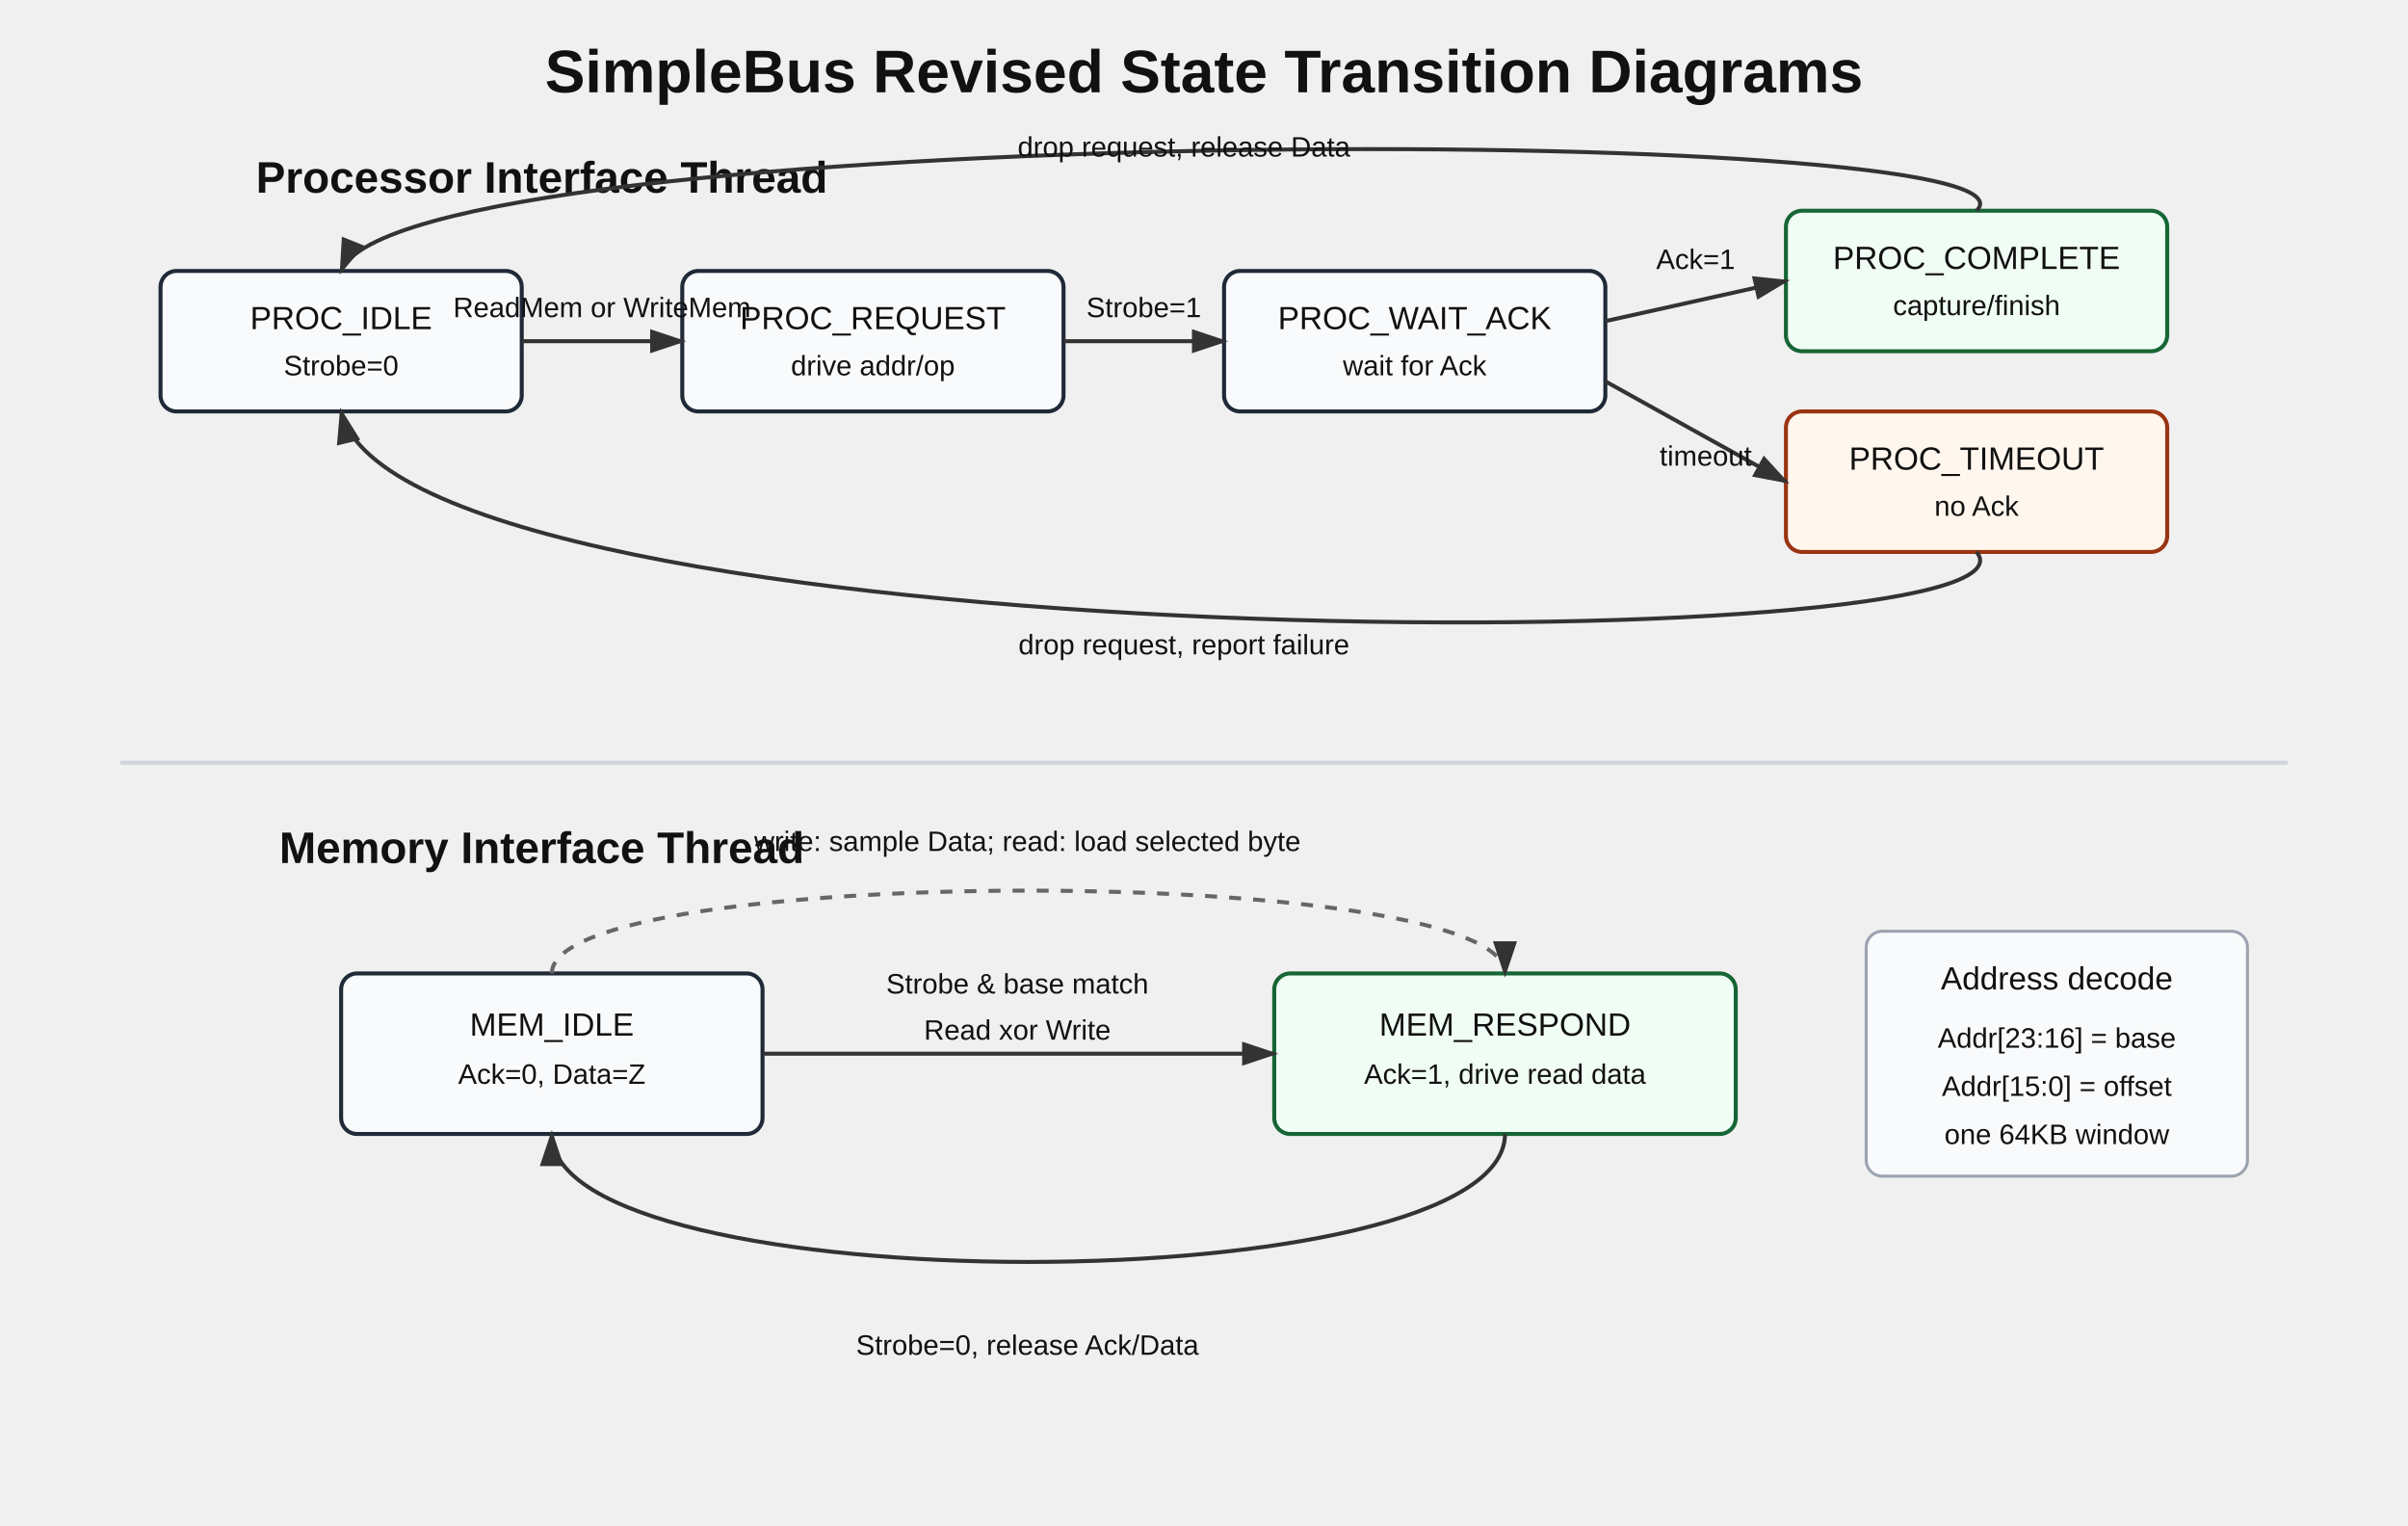
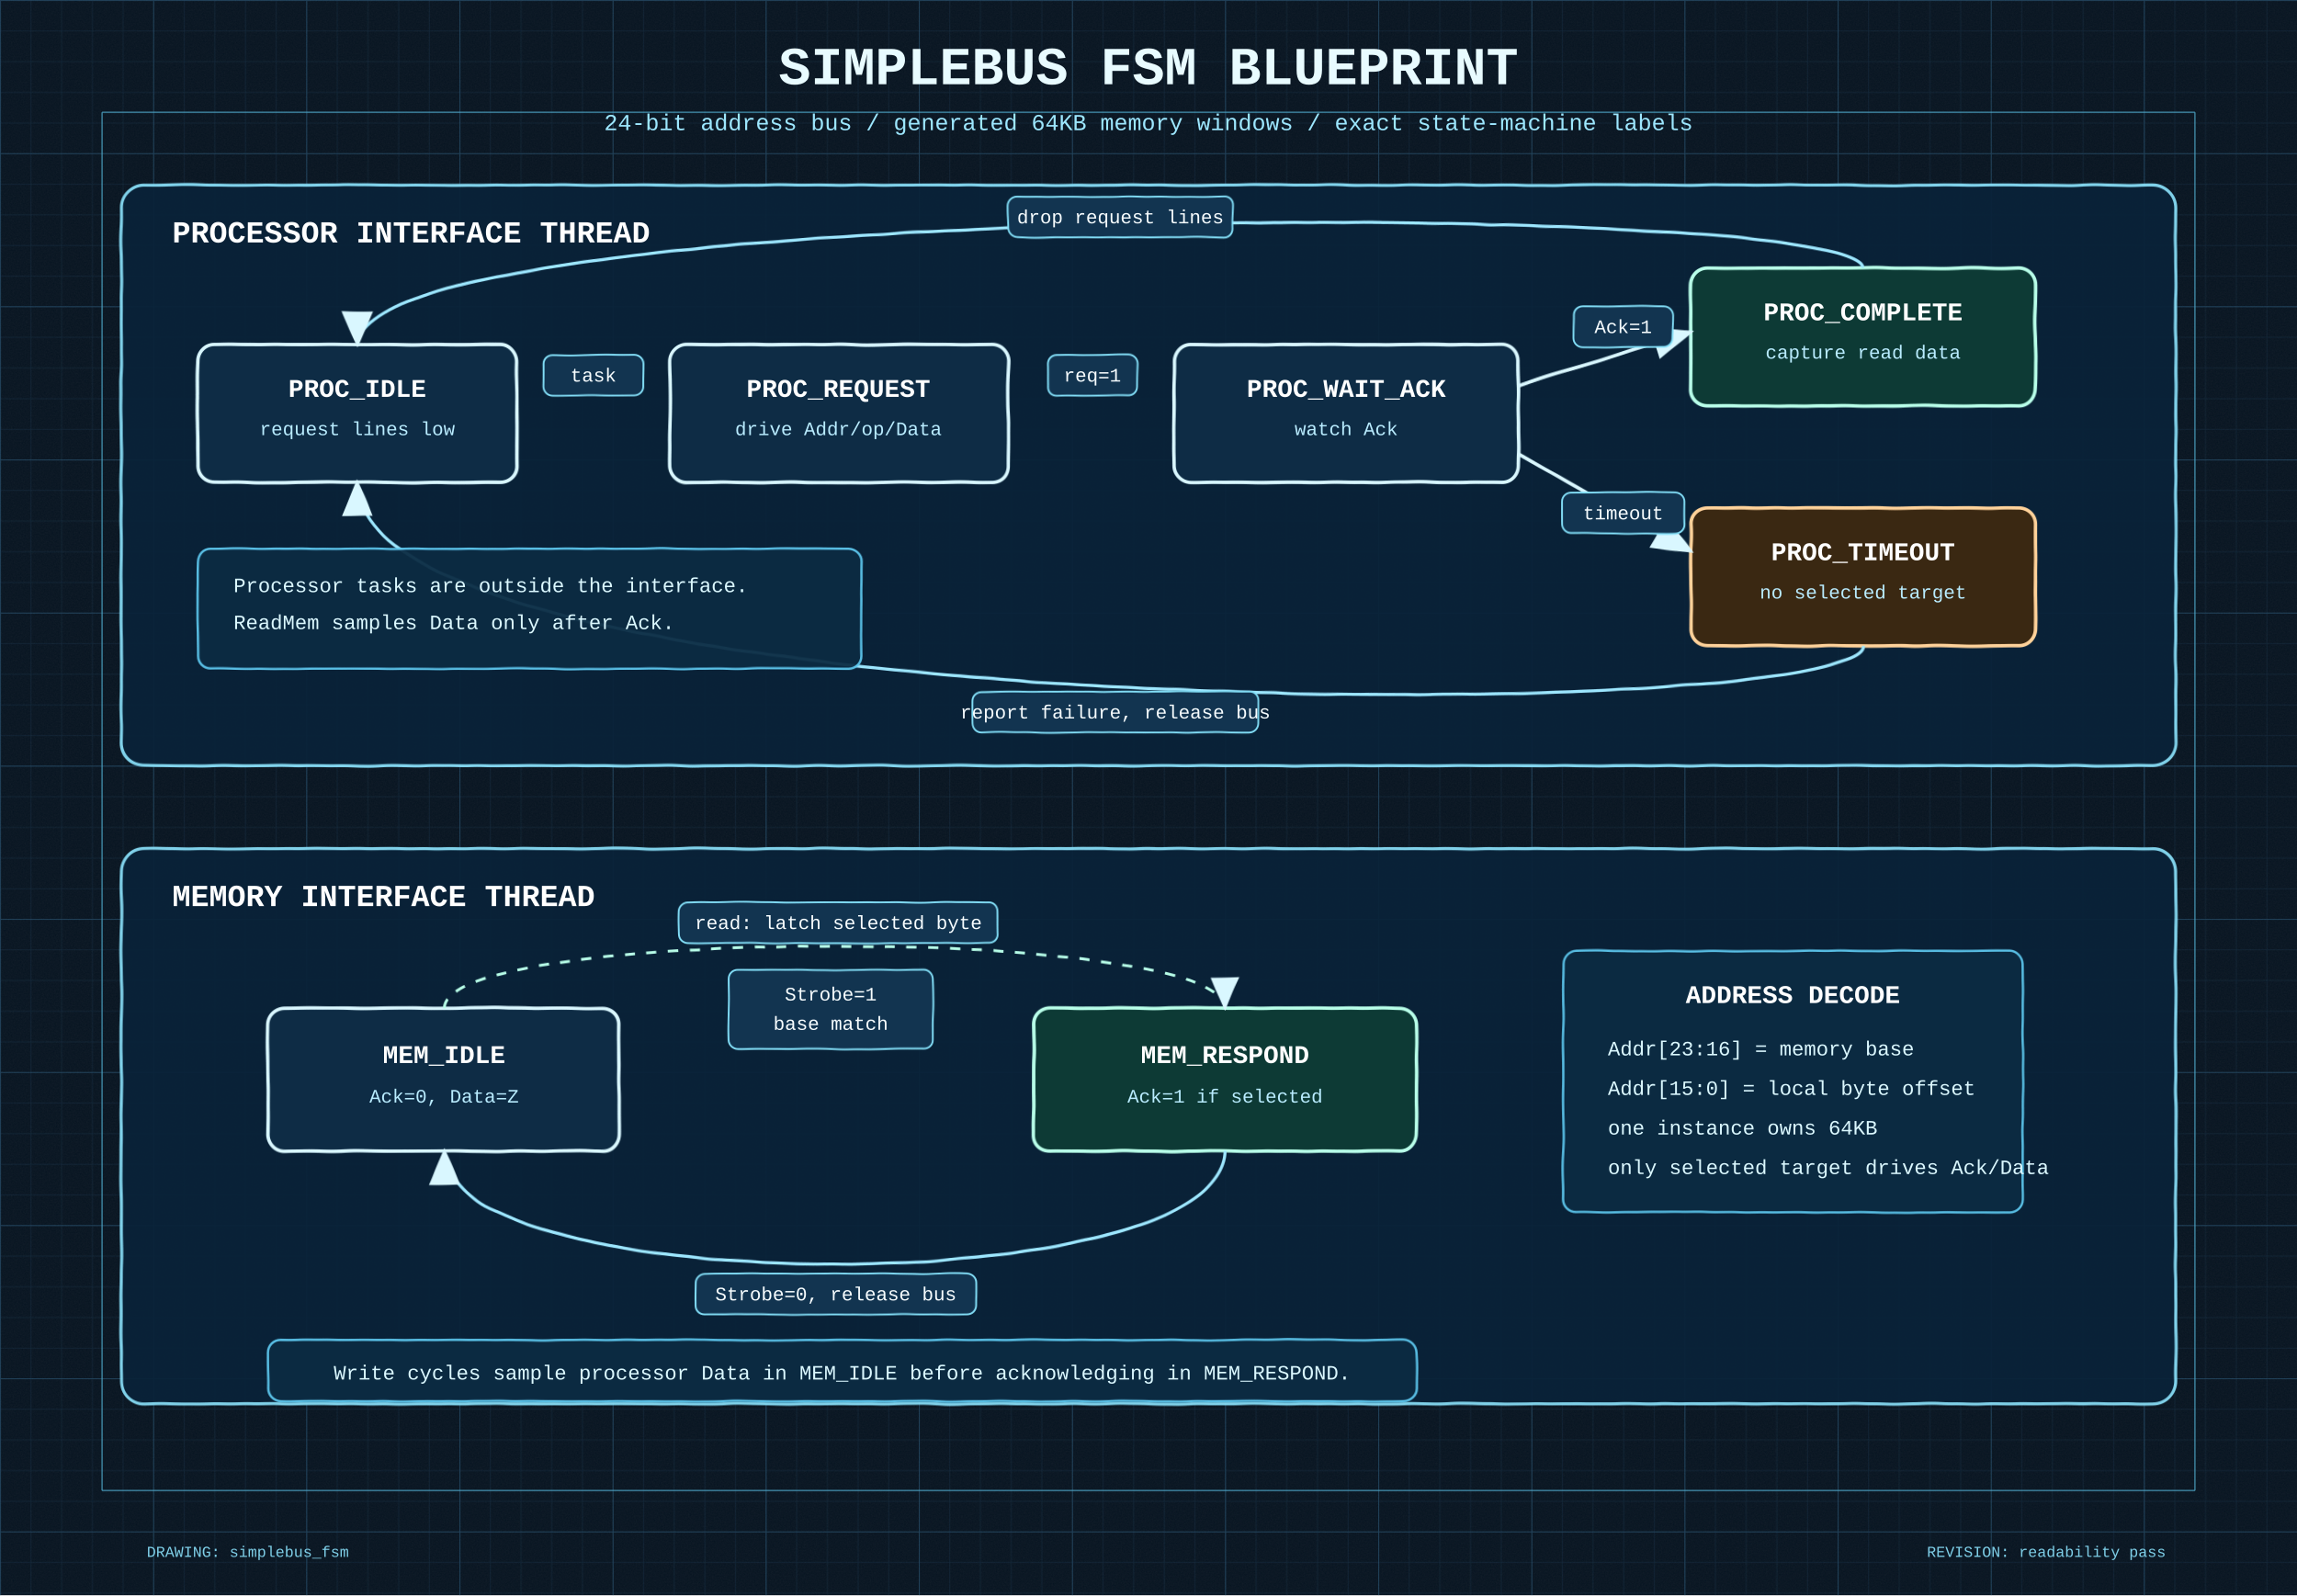
- <svg xmlns="http://www.w3.org/2000/svg" width="1200" height="760" viewBox="0 0 1200 760">
+ <svg xmlns="http://www.w3.org/2000/svg" width="1800" height="1250" viewBox="0 0 1800 1250">
  <defs>
-     <marker id="arrow" markerWidth="10" markerHeight="10" refX="8" refY="3" orient="auto" markerUnits="strokeWidth">
-       <path d="M0,0 L0,6 L9,3 z" fill="#333" />
+     <pattern id="small-grid" width="24" height="24" patternUnits="userSpaceOnUse">
+       <path d="M 24 0 L 0 0 0 24" fill="none" stroke="#1c3d5a" stroke-width="1" opacity="0.45" />
+     </pattern>
+     <pattern id="big-grid" width="120" height="120" patternUnits="userSpaceOnUse">
+       <rect width="120" height="120" fill="url(#small-grid)" />
+       <path d="M 120 0 L 0 0 0 120" fill="none" stroke="#2d5f82" stroke-width="1.6" opacity="0.55" />
+     </pattern>
+     <filter id="paper-noise" x="-5%" y="-5%" width="110%" height="110%">
+       <feTurbulence type="fractalNoise" baseFrequency="0.85" numOctaves="3" seed="17" result="noise" />
+       <feColorMatrix type="saturate" values="0" />
+       <feComponentTransfer>
+         <feFuncA type="table" tableValues="0 0.08" />
+       </feComponentTransfer>
+       <feBlend mode="screen" in2="SourceGraphic" />
+     </filter>
+     <filter id="pencil-line" x="-4%" y="-4%" width="108%" height="108%">
+       <feTurbulence type="fractalNoise" baseFrequency="0.03" numOctaves="2" seed="9" result="rough" />
+       <feDisplacementMap in="SourceGraphic" in2="rough" scale="1.7" xChannelSelector="R" yChannelSelector="G" />
+     </filter>
+     <marker id="arrow" markerWidth="13" markerHeight="13" refX="11" refY="5" orient="auto" markerUnits="strokeWidth">
+       <path d="M0,0 L0,10 L12,5 z" fill="#d9f7ff" />
    </marker>
    <style>
-       text { font-family: Arial, Helvetica, sans-serif; fill: #111; }
-       .title { font-size: 30px; font-weight: 700; }
-       .subtitle { font-size: 22px; font-weight: 700; }
-       .state { fill: #f8fafc; stroke: #1f2937; stroke-width: 2; rx: 8; }
-       .state2 { fill: #f0fdf4; stroke: #166534; stroke-width: 2; rx: 8; }
-       .state3 { fill: #fff7ed; stroke: #9a3412; stroke-width: 2; rx: 8; }
-       .label { font-size: 16px; }
-       .small { font-size: 14px; }
-       .arrow { stroke: #333; stroke-width: 2; fill: none; marker-end: url(#arrow); }
-       .dash { stroke: #666; stroke-width: 2; fill: none; stroke-dasharray: 6 6; marker-end: url(#arrow); }
+       text { font-family: Menlo, Monaco, "Courier New", monospace; fill: #e8fbff; }
+       .title { font-size: 42px; font-weight: 700; letter-spacing: 0; }
+       .subtitle { font-size: 18px; fill: #9de7ff; letter-spacing: 0; }
+       .panel-title { font-size: 24px; font-weight: 700; fill: #ffffff; }
+       .state-title { font-size: 20px; font-weight: 700; fill: #ffffff; }
+       .state-note { font-size: 15px; fill: #b9ecff; }
+       .tag-text { font-size: 15px; fill: #f7fdff; }
+       .note-text { font-size: 16px; fill: #dbf8ff; }
+       .tiny { font-size: 12px; fill: #7ecfe8; }
+       .panel { fill: #092238; stroke: #87ddf6; stroke-width: 2.4; rx: 18; opacity: 0.94; filter: url(#pencil-line); }
+       .state { fill: #0e2c45; stroke: #d9f7ff; stroke-width: 2.7; rx: 13; filter: url(#pencil-line); }
+       .state-ok { fill: #0d3a35; stroke: #b8ffe9; stroke-width: 2.7; rx: 13; filter: url(#pencil-line); }
+       .state-warn { fill: #3a2812; stroke: #ffd29a; stroke-width: 2.7; rx: 13; filter: url(#pencil-line); }
+       .note { fill: #0b2a42; stroke: #5dc8ef; stroke-width: 1.8; rx: 10; opacity: 0.94; filter: url(#pencil-line); }
+       .tag { fill: #123450; stroke: #83dff8; stroke-width: 1.4; rx: 7; filter: url(#pencil-line); }
+       .arrow { stroke: #d9f7ff; stroke-width: 2.7; fill: none; marker-end: url(#arrow); filter: url(#pencil-line); }
+       .return { stroke: #9de7ff; stroke-width: 2.4; fill: none; marker-end: url(#arrow); filter: url(#pencil-line); }
+       .dash { stroke: #b8ffe9; stroke-width: 2.2; fill: none; stroke-dasharray: 8 9; marker-end: url(#arrow); filter: url(#pencil-line); }
+       .draft { stroke: #4ea8c9; stroke-width: 1.2; fill: none; opacity: 0.65; }
    </style>
  </defs>
-   <text x="600" y="46" text-anchor="middle" class="title">SimpleBus Revised State Transition Diagrams</text>
-   <text x="270" y="96" text-anchor="middle" class="subtitle">Processor Interface Thread</text>
-   <rect x="80" y="135" width="180" height="70" class="state" />
-   <text x="170" y="164" text-anchor="middle" class="label">PROC_IDLE</text>
-   <text x="170" y="187" text-anchor="middle" class="small">Strobe=0</text>
-   <rect x="340" y="135" width="190" height="70" class="state" />
-   <text x="435" y="164" text-anchor="middle" class="label">PROC_REQUEST</text>
-   <text x="435" y="187" text-anchor="middle" class="small">drive addr/op</text>
-   <rect x="610" y="135" width="190" height="70" class="state" />
-   <text x="705" y="164" text-anchor="middle" class="label">PROC_WAIT_ACK</text>
-   <text x="705" y="187" text-anchor="middle" class="small">wait for Ack</text>
-   <rect x="890" y="105" width="190" height="70" class="state2" />
-   <text x="985" y="134" text-anchor="middle" class="label">PROC_COMPLETE</text>
-   <text x="985" y="157" text-anchor="middle" class="small">capture/finish</text>
-   <rect x="890" y="205" width="190" height="70" class="state3" />
-   <text x="985" y="234" text-anchor="middle" class="label">PROC_TIMEOUT</text>
-   <text x="985" y="257" text-anchor="middle" class="small">no Ack</text>
-   <path d="M260 170 L340 170" class="arrow" />
-   <text x="300" y="158" text-anchor="middle" class="small">ReadMem or WriteMem</text>
-   <path d="M530 170 L610 170" class="arrow" />
-   <text x="570" y="158" text-anchor="middle" class="small">Strobe=1</text>
-   <path d="M800 160 L890 140" class="arrow" />
-   <text x="845" y="134" text-anchor="middle" class="small">Ack=1</text>
-   <path d="M800 190 L890 240" class="arrow" />
-   <text x="850" y="232" text-anchor="middle" class="small">timeout</text>
-   <path d="M985 105 C1030 60 200 60 170 135" class="arrow" />
-   <text x="590" y="78" text-anchor="middle" class="small">drop request, release Data</text>
-   <path d="M985 275 C1030 330 200 330 170 205" class="arrow" />
-   <text x="590" y="326" text-anchor="middle" class="small">drop request, report failure</text>
-   <line x1="60" y1="380" x2="1140" y2="380" stroke="#d1d5db" stroke-width="2" />
-   <text x="270" y="430" text-anchor="middle" class="subtitle">Memory Interface Thread</text>
-   <rect x="170" y="485" width="210" height="80" class="state" />
-   <text x="275" y="516" text-anchor="middle" class="label">MEM_IDLE</text>
-   <text x="275" y="540" text-anchor="middle" class="small">Ack=0, Data=Z</text>
-   <rect x="635" y="485" width="230" height="80" class="state2" />
-   <text x="750" y="516" text-anchor="middle" class="label">MEM_RESPOND</text>
-   <text x="750" y="540" text-anchor="middle" class="small">Ack=1, drive read data</text>
-   <path d="M380 525 L635 525" class="arrow" />
-   <text x="507" y="495" text-anchor="middle" class="small">Strobe &amp; base match</text>
-   <text x="507" y="518" text-anchor="middle" class="small">Read xor Write</text>
-   <path d="M750 565 C750 650 275 650 275 565" class="arrow" />
-   <text x="512" y="675" text-anchor="middle" class="small">Strobe=0, release Ack/Data</text>
-   <path d="M275 485 C275 430 750 430 750 485" class="dash" />
-   <text x="512" y="424" text-anchor="middle" class="small">write: sample Data; read: load selected byte</text>
-   <rect x="930" y="464" width="190" height="122" fill="#f9fafb" stroke="#9ca3af" stroke-width="1.5" rx="8" />
-   <text x="1025" y="493" text-anchor="middle" class="label">Address decode</text>
-   <text x="1025" y="522" text-anchor="middle" class="small">Addr[23:16] = base</text>
-   <text x="1025" y="546" text-anchor="middle" class="small">Addr[15:0] = offset</text>
-   <text x="1025" y="570" text-anchor="middle" class="small">one 64KB window</text>
+   <rect x="0" y="0" width="1800" height="1250" fill="#061421" />
+   <rect x="0" y="0" width="1800" height="1250" fill="url(#big-grid)" />
+   <rect x="0" y="0" width="1800" height="1250" fill="#061421" opacity="0.18" filter="url(#paper-noise)" />
+   <line x1="80" y1="88" x2="1720" y2="88" class="draft" />
+   <line x1="80" y1="1168" x2="1720" y2="1168" class="draft" />
+   <line x1="80" y1="88" x2="80" y2="1168" class="draft" />
+   <line x1="1720" y1="88" x2="1720" y2="1168" class="draft" />
+   <text x="900" y="66" text-anchor="middle" class="title">SIMPLEBUS FSM BLUEPRINT</text>
+   <text x="900" y="102" text-anchor="middle" class="subtitle">24-bit address bus / generated 64KB memory windows / exact state-machine labels</text>
+   <text x="115" y="1220" class="tiny">DRAWING: simplebus_fsm</text>
+   <text x="1510" y="1220" class="tiny">REVISION: readability pass</text>
+   <rect x="95" y="145" width="1610" height="455" class="panel" />
+   <text x="135" y="190" class="panel-title">PROCESSOR INTERFACE THREAD</text>
+   <rect x="155" y="270" width="250" height="108" class="state" />
+   <text x="280" y="311" text-anchor="middle" class="state-title">PROC_IDLE</text>
+   <text x="280" y="341" text-anchor="middle" class="state-note">request lines low</text>
+   <rect x="525" y="270" width="265" height="108" class="state" />
+   <text x="657" y="311" text-anchor="middle" class="state-title">PROC_REQUEST</text>
+   <text x="657" y="341" text-anchor="middle" class="state-note">drive Addr/op/Data</text>
+   <rect x="920" y="270" width="270" height="108" class="state" />
+   <text x="1055" y="311" text-anchor="middle" class="state-title">PROC_WAIT_ACK</text>
+   <text x="1055" y="341" text-anchor="middle" class="state-note">watch Ack</text>
+   <rect x="1325" y="210" width="270" height="108" class="state-ok" />
+   <text x="1460" y="251" text-anchor="middle" class="state-title">PROC_COMPLETE</text>
+   <text x="1460" y="281" text-anchor="middle" class="state-note">capture read data</text>
+   <rect x="1325" y="398" width="270" height="108" class="state-warn" />
+   <text x="1460" y="439" text-anchor="middle" class="state-title">PROC_TIMEOUT</text>
+   <text x="1460" y="469" text-anchor="middle" class="state-note">no selected target</text>
+   <path d="M405 324 L525 324" class="arrow" />
+   <rect x="426" y="278" width="78" height="32" class="tag" />
+   <text x="465" y="299" text-anchor="middle" class="tag-text">task</text>
+   <path d="M790 324 L920 324" class="arrow" />
+   <rect x="821" y="278" width="70" height="32" class="tag" />
+   <text x="856" y="299" text-anchor="middle" class="tag-text">req=1</text>
+   <path d="M1190 302 L1325 260" class="arrow" />
+   <rect x="1233" y="240" width="78" height="32" class="tag" />
+   <text x="1272" y="261" text-anchor="middle" class="tag-text">Ack=1</text>
+   <path d="M1190 356 L1325 432" class="arrow" />
+   <rect x="1224" y="386" width="96" height="32" class="tag" />
+   <text x="1272" y="407" text-anchor="middle" class="tag-text">timeout</text>
+   <path d="M1460 210 C1460 155 280 155 280 270" class="return" />
+   <rect x="790" y="154" width="176" height="32" class="tag" />
+   <text x="878" y="175" text-anchor="middle" class="tag-text">drop request lines</text>
+   <path d="M1460 506 C1460 570 280 570 280 378" class="return" />
+   <rect x="762" y="542" width="224" height="32" class="tag" />
+   <text x="874" y="563" text-anchor="middle" class="tag-text">report failure, release bus</text>
+   <rect x="155" y="430" width="520" height="94" class="note" />
+   <text x="183" y="464" class="note-text">Processor tasks are outside the interface.</text>
+   <text x="183" y="493" class="note-text">ReadMem samples Data only after Ack.</text>
+   <rect x="95" y="665" width="1610" height="435" class="panel" />
+   <text x="135" y="710" class="panel-title">MEMORY INTERFACE THREAD</text>
+   <rect x="210" y="790" width="275" height="112" class="state" />
+   <text x="348" y="833" text-anchor="middle" class="state-title">MEM_IDLE</text>
+   <text x="348" y="864" text-anchor="middle" class="state-note">Ack=0, Data=Z</text>
+   <rect x="810" y="790" width="300" height="112" class="state-ok" />
+   <text x="960" y="833" text-anchor="middle" class="state-title">MEM_RESPOND</text>
+   <text x="960" y="864" text-anchor="middle" class="state-note">Ack=1 if selected</text>
+   <path d="M485 846 L810 846" class="arrow" />
+   <rect x="571" y="760" width="160" height="62" class="tag" />
+   <text x="651" y="784" text-anchor="middle" class="tag-text">Strobe=1</text>
+   <text x="651" y="807" text-anchor="middle" class="tag-text">base match</text>
+   <path d="M960 902 C960 1020 348 1020 348 902" class="return" />
+   <rect x="545" y="998" width="220" height="32" class="tag" />
+   <text x="655" y="1019" text-anchor="middle" class="tag-text">Strobe=0, release bus</text>
+   <path d="M348 790 C348 725 960 725 960 790" class="dash" />
+   <rect x="532" y="707" width="250" height="32" class="tag" />
+   <text x="657" y="728" text-anchor="middle" class="tag-text">read: latch selected byte</text>
+   <rect x="1225" y="745" width="360" height="205" class="note" />
+   <text x="1405" y="786" text-anchor="middle" class="state-title">ADDRESS DECODE</text>
+   <text x="1260" y="827" class="note-text">Addr[23:16] = memory base</text>
+   <text x="1260" y="858" class="note-text">Addr[15:0]  = local byte offset</text>
+   <text x="1260" y="889" class="note-text">one instance owns 64KB</text>
+   <text x="1260" y="920" class="note-text">only selected target drives Ack/Data</text>
+   <rect x="210" y="1050" width="900" height="48" class="note" />
+   <text x="660" y="1081" text-anchor="middle" class="note-text">Write cycles sample processor Data in MEM_IDLE before acknowledging in MEM_RESPOND.</text>
</svg>
